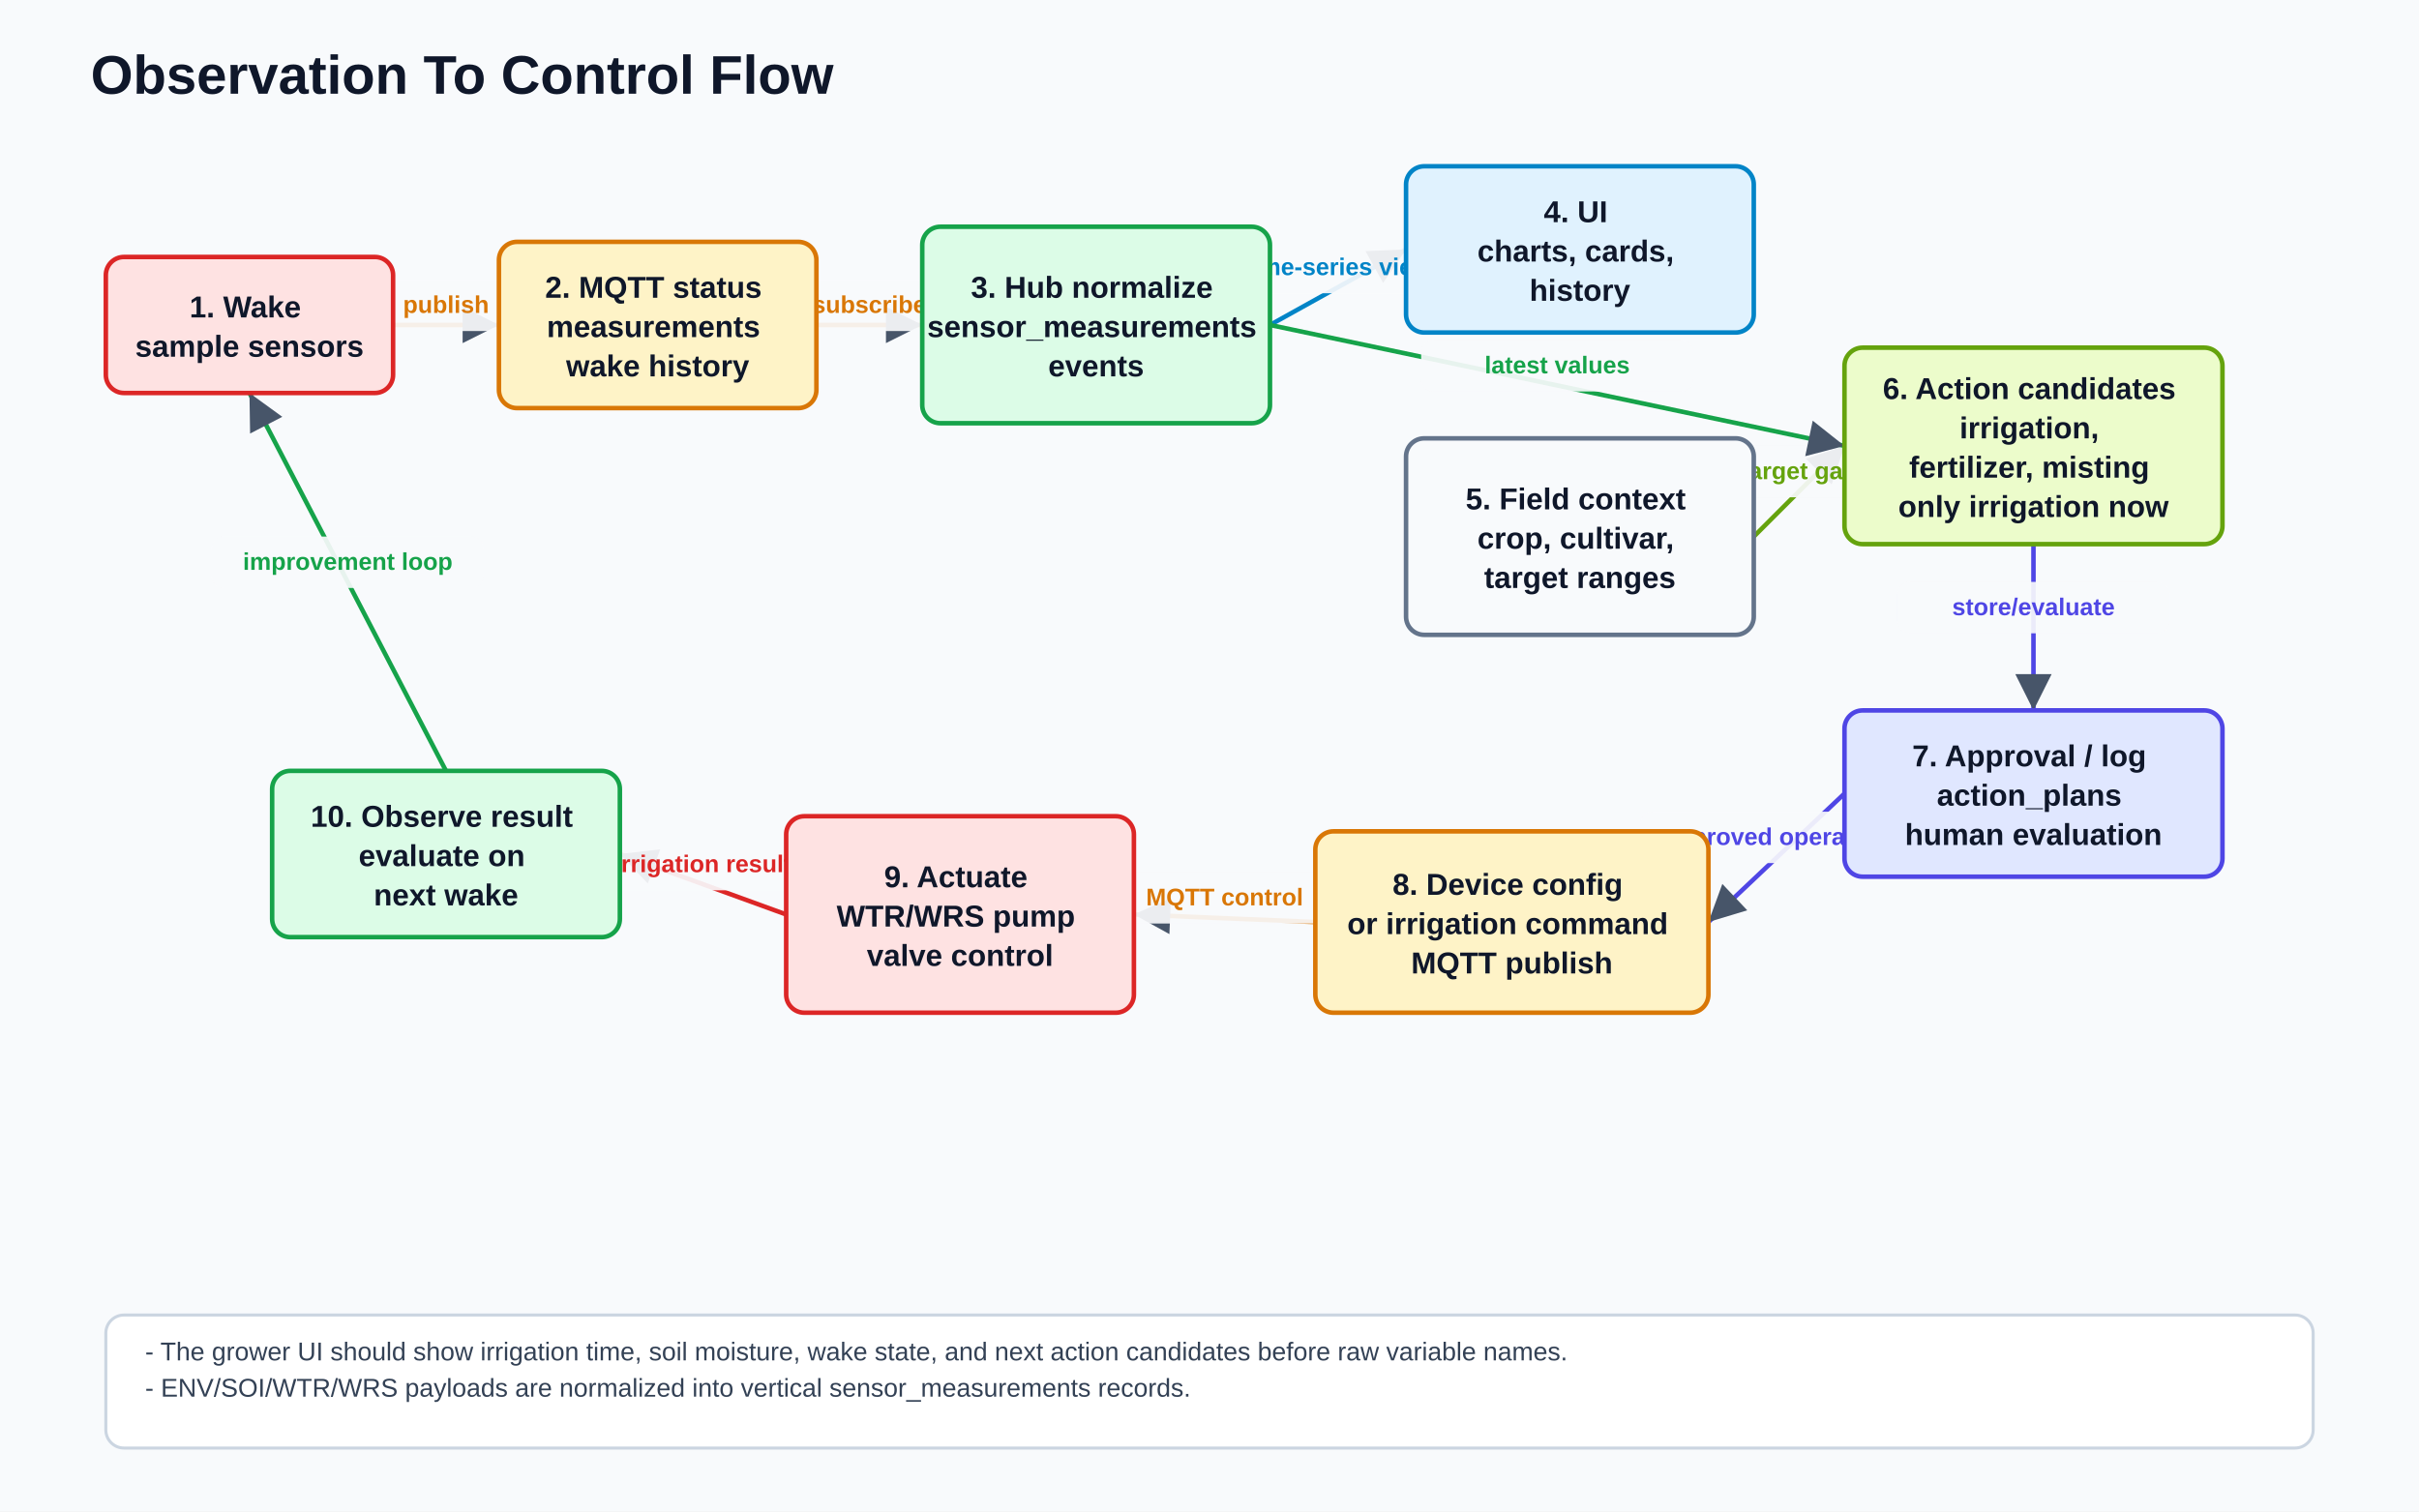
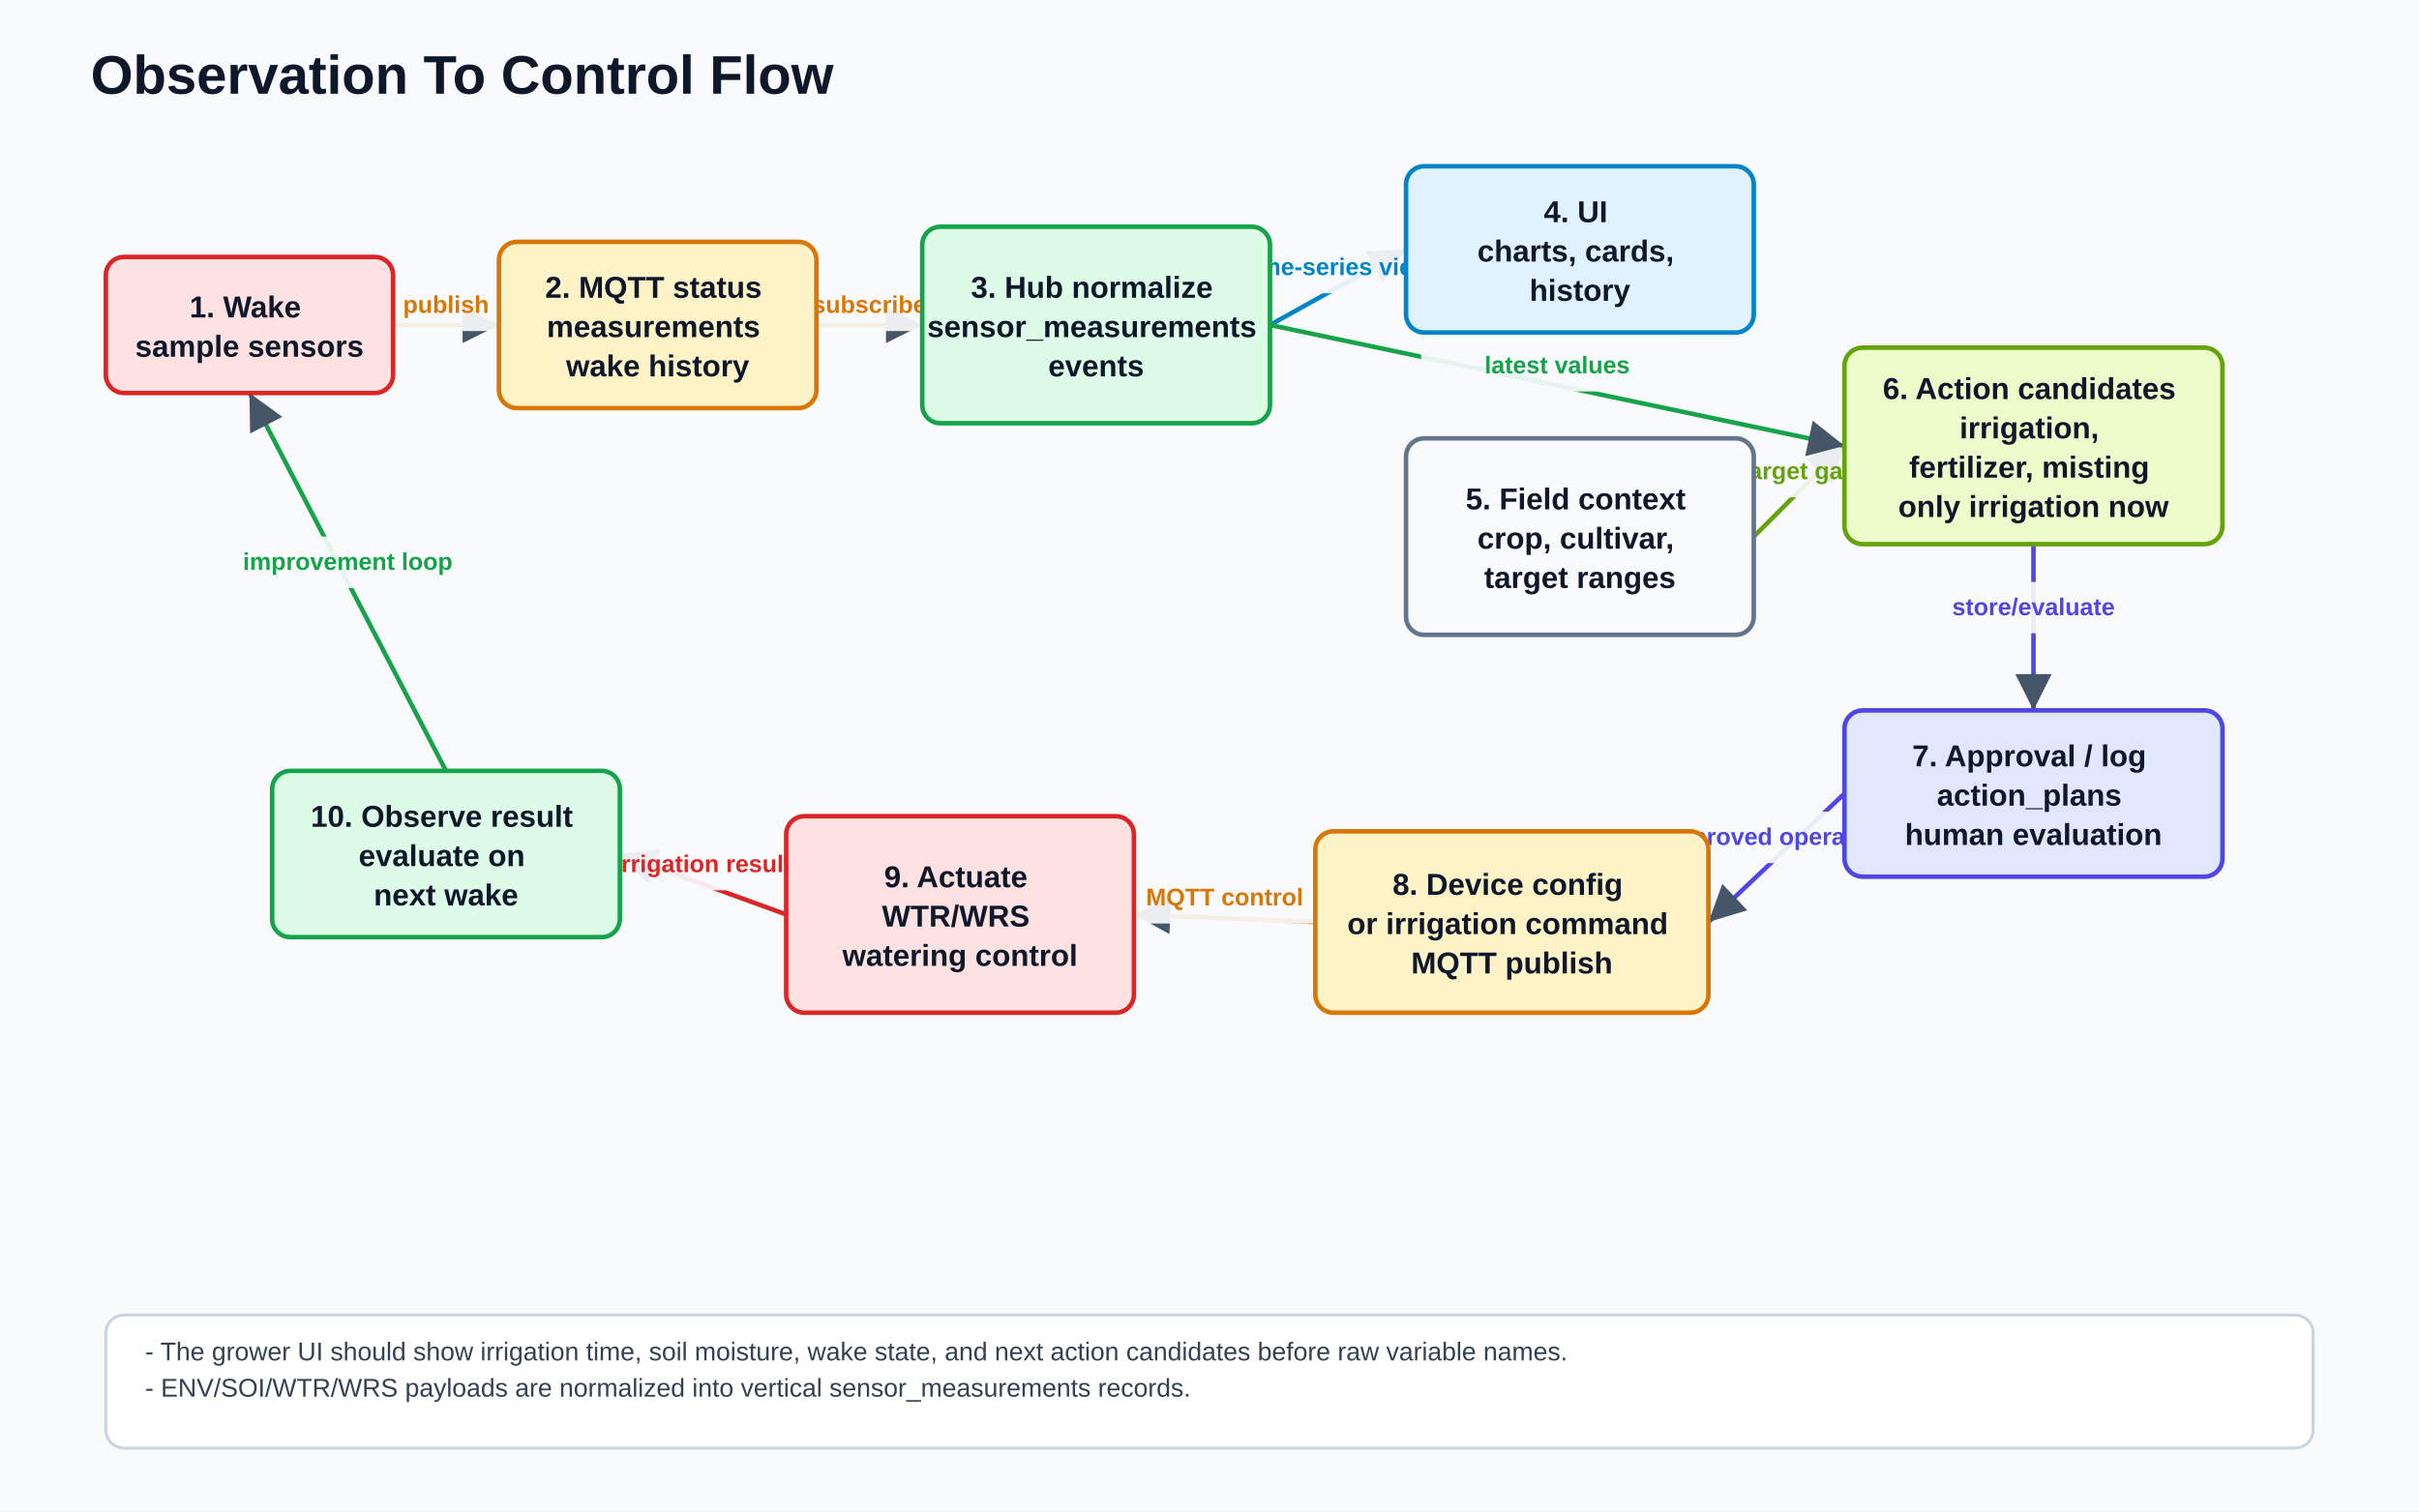
<svg xmlns="http://www.w3.org/2000/svg" width="1600" height="1000" viewBox="0 0 1600 1000">
  <defs>
    <marker id="arrow" markerWidth="12" markerHeight="12" refX="10" refY="6" orient="auto" markerUnits="strokeWidth">
      <path d="M2,2 L10,6 L2,10 Z" fill="#475569" />
    </marker>
  </defs>
  <rect width="100%" height="100%" fill="#f8fafc" />
  <text x="60" y="62" font-family="Arial, sans-serif" font-size="36" font-weight="700" fill="#0f172a">Observation To Control Flow</text>
  <line x1="260" y1="215" x2="330" y2="215" stroke="#d97706" stroke-width="3" marker-end="url(#arrow)" />
  <rect x="205" y="185" width="180" height="34" rx="8" fill="#f8fafc" fill-opacity="0.92" />
  <text x="295" y="207" text-anchor="middle" font-family="Arial, sans-serif" font-size="16" font-weight="700" fill="#d97706">publish</text>
  <line x1="540" y1="215" x2="610" y2="215" stroke="#d97706" stroke-width="3" marker-end="url(#arrow)" />
  <rect x="485" y="185" width="180" height="34" rx="8" fill="#f8fafc" fill-opacity="0.92" />
  <text x="575" y="207" text-anchor="middle" font-family="Arial, sans-serif" font-size="16" font-weight="700" fill="#d97706">subscribe</text>
  <line x1="840" y1="215" x2="930" y2="165" stroke="#0284c7" stroke-width="3" marker-end="url(#arrow)" />
  <rect x="795" y="160" width="180" height="34" rx="8" fill="#f8fafc" fill-opacity="0.92" />
  <text x="885" y="182" text-anchor="middle" font-family="Arial, sans-serif" font-size="16" font-weight="700" fill="#0284c7">time-series view</text>
  <line x1="1160" y1="355" x2="1220" y2="295" stroke="#65a30d" stroke-width="3" marker-end="url(#arrow)" />
  <rect x="1100" y="295" width="180" height="34" rx="8" fill="#f8fafc" fill-opacity="0.92" />
  <text x="1190" y="317" text-anchor="middle" font-family="Arial, sans-serif" font-size="16" font-weight="700" fill="#65a30d">target gap</text>
  <line x1="840" y1="215" x2="1220" y2="295" stroke="#16a34a" stroke-width="3" marker-end="url(#arrow)" />
  <rect x="940" y="225" width="180" height="34" rx="8" fill="#f8fafc" fill-opacity="0.92" />
  <text x="1030" y="247" text-anchor="middle" font-family="Arial, sans-serif" font-size="16" font-weight="700" fill="#16a34a">latest values</text>
  <line x1="1345" y1="360" x2="1345" y2="470" stroke="#4f46e5" stroke-width="3" marker-end="url(#arrow)" />
  <rect x="1255" y="385" width="180" height="34" rx="8" fill="#f8fafc" fill-opacity="0.92" />
  <text x="1345" y="407" text-anchor="middle" font-family="Arial, sans-serif" font-size="16" font-weight="700" fill="#4f46e5">store/evaluate</text>
  <line x1="1220" y1="525" x2="1130" y2="610" stroke="#4f46e5" stroke-width="3" marker-end="url(#arrow)" />
  <rect x="1085" y="537" width="180" height="34" rx="8" fill="#f8fafc" fill-opacity="0.92" />
  <text x="1175" y="559" text-anchor="middle" font-family="Arial, sans-serif" font-size="16" font-weight="700" fill="#4f46e5">approved operation</text>
  <line x1="870" y1="610" x2="750" y2="605" stroke="#d97706" stroke-width="3" marker-end="url(#arrow)" />
  <rect x="720" y="577" width="180" height="34" rx="8" fill="#f8fafc" fill-opacity="0.92" />
  <text x="810" y="599" text-anchor="middle" font-family="Arial, sans-serif" font-size="16" font-weight="700" fill="#d97706">MQTT control</text>
  <line x1="520" y1="605" x2="410" y2="565" stroke="#dc2626" stroke-width="3" marker-end="url(#arrow)" />
  <rect x="375" y="555" width="180" height="34" rx="8" fill="#f8fafc" fill-opacity="0.92" />
  <text x="465" y="577" text-anchor="middle" font-family="Arial, sans-serif" font-size="16" font-weight="700" fill="#dc2626">irrigation result</text>
  <line x1="295" y1="510" x2="165" y2="260" stroke="#16a34a" stroke-width="3" marker-end="url(#arrow)" />
  <rect x="140" y="355" width="180" height="34" rx="8" fill="#f8fafc" fill-opacity="0.92" />
  <text x="230" y="377" text-anchor="middle" font-family="Arial, sans-serif" font-size="16" font-weight="700" fill="#16a34a">improvement loop</text>
  <rect x="70" y="170" width="190" height="90" rx="12" fill="#fee2e2" stroke="#dc2626" stroke-width="3" />
  <text text-anchor="middle" font-family="Arial, sans-serif" font-size="20" font-weight="700" fill="#0f172a">
    <tspan x="165" y="210">1. Wake</tspan>
    <tspan x="165" y="236">sample sensors</tspan>
  </text>
  <rect x="330" y="160" width="210" height="110" rx="12" fill="#fef3c7" stroke="#d97706" stroke-width="3" />
  <text text-anchor="middle" font-family="Arial, sans-serif" font-size="20" font-weight="700" fill="#0f172a">
    <tspan x="435" y="197">2. MQTT status</tspan>
    <tspan x="435" y="223">measurements</tspan>
    <tspan x="435" y="249">wake history</tspan>
  </text>
  <rect x="610" y="150" width="230" height="130" rx="12" fill="#dcfce7" stroke="#16a34a" stroke-width="3" />
  <text text-anchor="middle" font-family="Arial, sans-serif" font-size="20" font-weight="700" fill="#0f172a">
    <tspan x="725" y="197">3. Hub normalize</tspan>
    <tspan x="725" y="223">sensor_measurements</tspan>
    <tspan x="725" y="249">events</tspan>
  </text>
  <rect x="930" y="110" width="230" height="110" rx="12" fill="#e0f2fe" stroke="#0284c7" stroke-width="3" />
  <text text-anchor="middle" font-family="Arial, sans-serif" font-size="20" font-weight="700" fill="#0f172a">
    <tspan x="1045" y="147">4. UI</tspan>
    <tspan x="1045" y="173">charts, cards,</tspan>
    <tspan x="1045" y="199">history</tspan>
  </text>
  <rect x="930" y="290" width="230" height="130" rx="12" fill="#f8fafc" stroke="#64748b" stroke-width="3" />
  <text text-anchor="middle" font-family="Arial, sans-serif" font-size="20" font-weight="700" fill="#0f172a">
    <tspan x="1045" y="337">5. Field context</tspan>
    <tspan x="1045" y="363">crop, cultivar,</tspan>
    <tspan x="1045" y="389">target ranges</tspan>
  </text>
  <rect x="1220" y="230" width="250" height="130" rx="12" fill="#ecfccb" stroke="#65a30d" stroke-width="3" />
  <text text-anchor="middle" font-family="Arial, sans-serif" font-size="20" font-weight="700" fill="#0f172a">
    <tspan x="1345" y="264">6. Action candidates</tspan>
    <tspan x="1345" y="290">irrigation,</tspan>
    <tspan x="1345" y="316">fertilizer, misting</tspan>
    <tspan x="1345" y="342">only irrigation now</tspan>
  </text>
  <rect x="1220" y="470" width="250" height="110" rx="12" fill="#e0e7ff" stroke="#4f46e5" stroke-width="3" />
  <text text-anchor="middle" font-family="Arial, sans-serif" font-size="20" font-weight="700" fill="#0f172a">
    <tspan x="1345" y="507">7. Approval / log</tspan>
    <tspan x="1345" y="533">action_plans</tspan>
    <tspan x="1345" y="559">human evaluation</tspan>
  </text>
  <rect x="870" y="550" width="260" height="120" rx="12" fill="#fef3c7" stroke="#d97706" stroke-width="3" />
  <text text-anchor="middle" font-family="Arial, sans-serif" font-size="20" font-weight="700" fill="#0f172a">
    <tspan x="1000" y="592">8. Device config</tspan>
    <tspan x="1000" y="618">or irrigation command</tspan>
    <tspan x="1000" y="644">MQTT publish</tspan>
  </text>
  <rect x="520" y="540" width="230" height="130" rx="12" fill="#fee2e2" stroke="#dc2626" stroke-width="3" />
  <text text-anchor="middle" font-family="Arial, sans-serif" font-size="20" font-weight="700" fill="#0f172a">
    <tspan x="635" y="587">9. Actuate</tspan>
-     <tspan x="635" y="613">WTR/WRS pump</tspan>
-     <tspan x="635" y="639">valve control</tspan>
+     <tspan x="635" y="613">WTR/WRS</tspan>
+     <tspan x="635" y="639">watering control</tspan>
  </text>
  <rect x="180" y="510" width="230" height="110" rx="12" fill="#dcfce7" stroke="#16a34a" stroke-width="3" />
  <text text-anchor="middle" font-family="Arial, sans-serif" font-size="20" font-weight="700" fill="#0f172a">
    <tspan x="295" y="547">10. Observe result</tspan>
    <tspan x="295" y="573">evaluate on</tspan>
    <tspan x="295" y="599">next wake</tspan>
  </text>
  <rect x="70" y="870" width="1460" height="88" rx="12" fill="#ffffff" stroke="#cbd5e1" stroke-width="2" />
  <text x="96" y="900" font-family="Arial, sans-serif" font-size="17" fill="#334155">- The grower UI should show irrigation time, soil moisture, wake state, and next action candidates before raw variable names.</text>
  <text x="96" y="924" font-family="Arial, sans-serif" font-size="17" fill="#334155">- ENV/SOI/WTR/WRS payloads are normalized into vertical sensor_measurements records.</text>
</svg>
